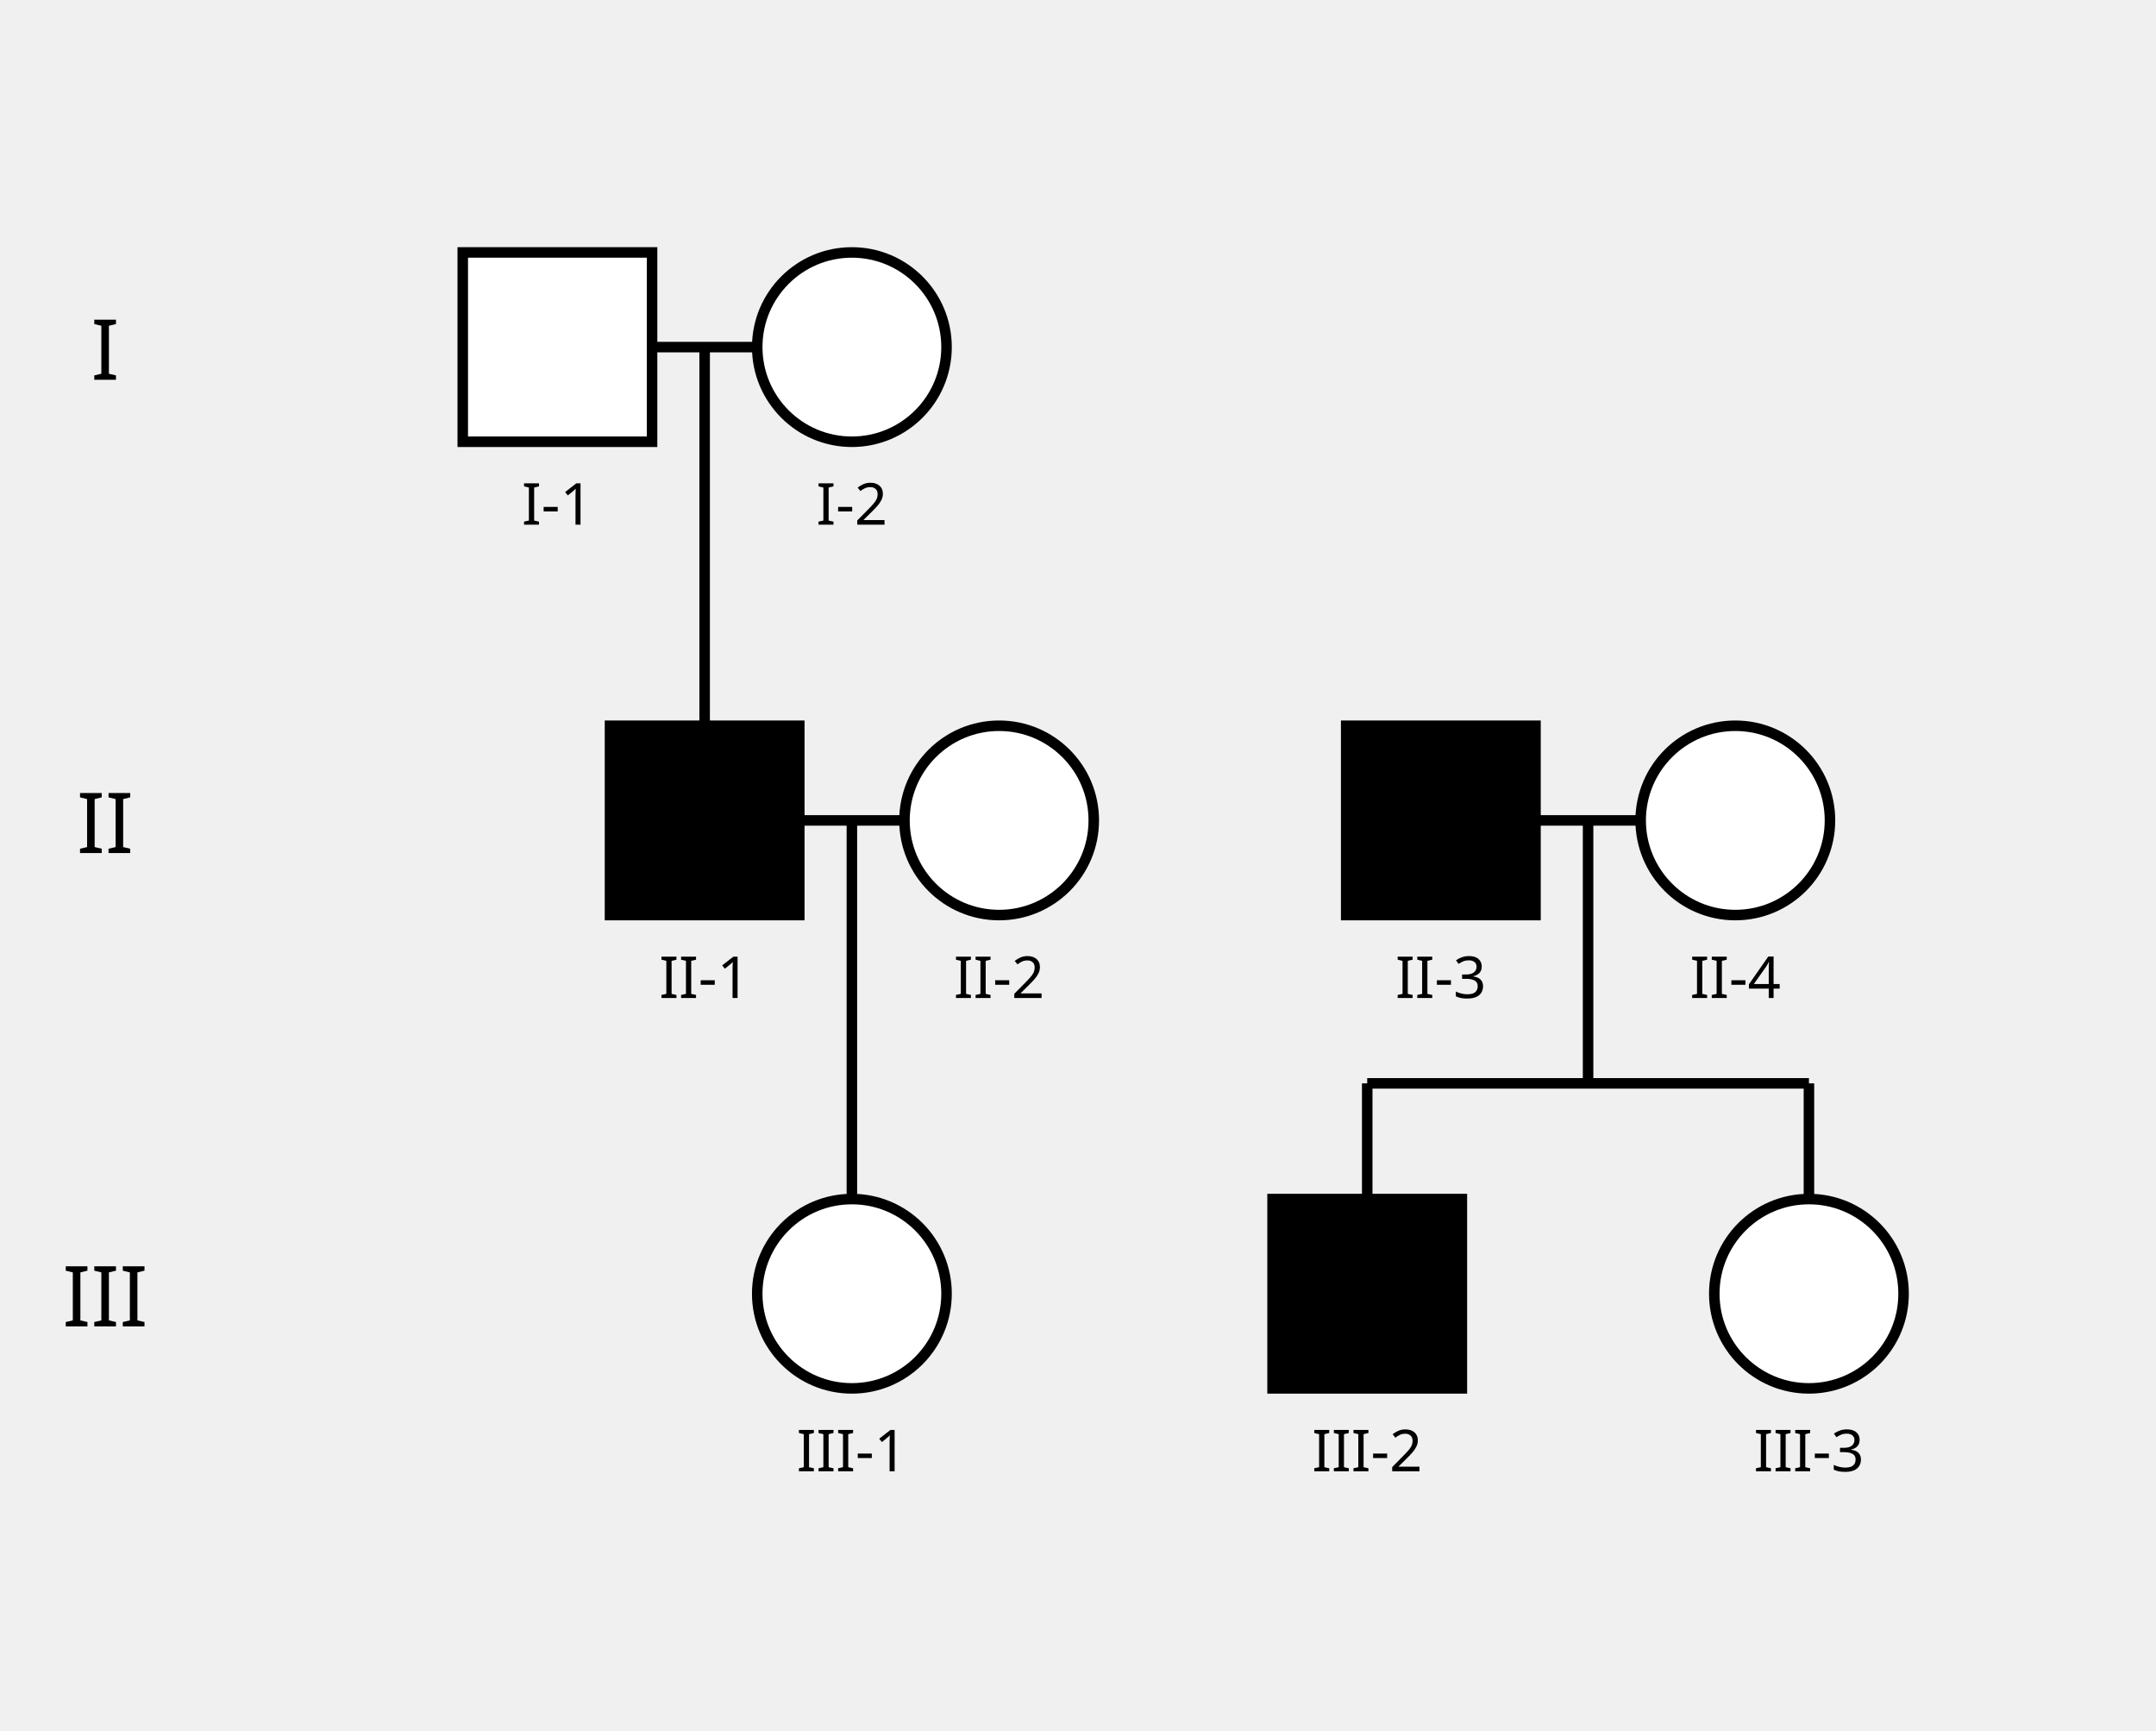
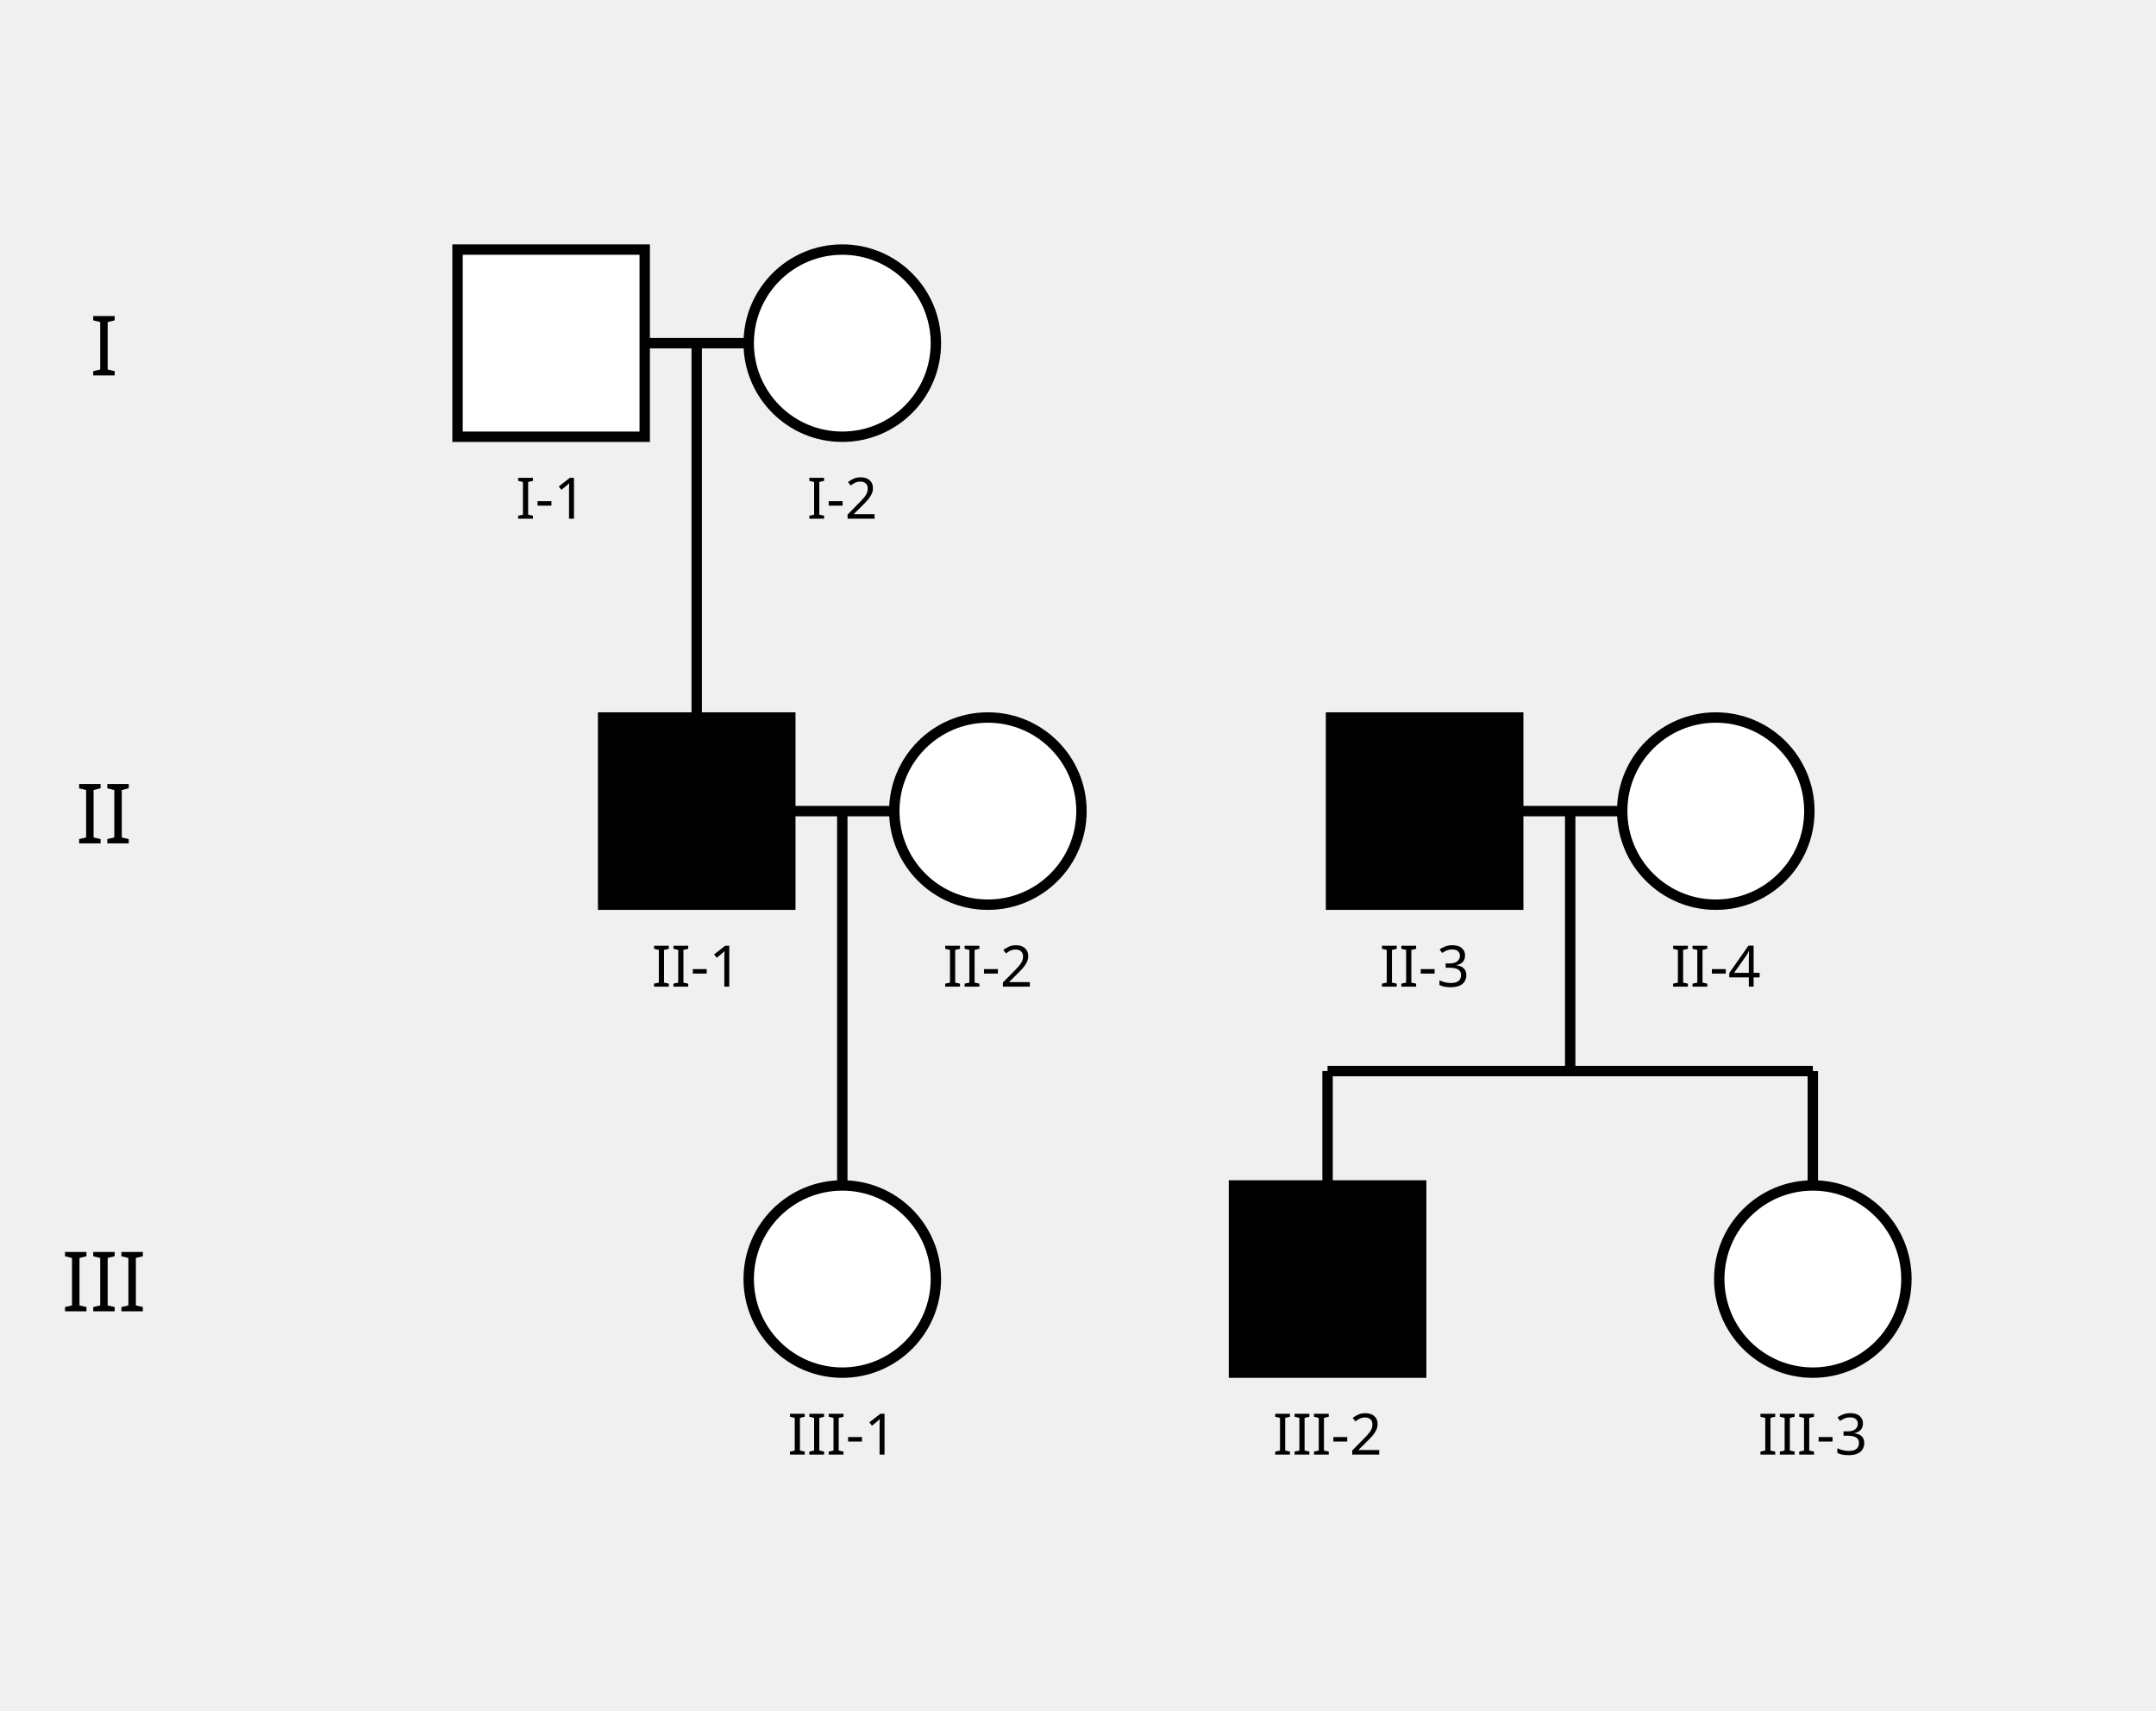
- <svg xmlns="http://www.w3.org/2000/svg" width="410" height="329" viewBox="0 0 410 329" class="pedigree" data-title="A branch whose attachment is not drawn, on its own generations" data-conditions="[&quot;&quot;]">
+ <svg xmlns="http://www.w3.org/2000/svg" width="414.667" height="329" viewBox="0 0 414.667 329" class="pedigree" data-title="A branch whose attachment is not drawn, on its own generations" data-conditions="[&quot;&quot;]">
  <g class="generation" data-generation="1">
    <text x="20" y="66" font-family="sans-serif" font-size="16" fill="#000000" text-anchor="middle" dominant-baseline="central">I</text>
  </g>
  <g class="generation" data-generation="2">
    <text x="20" y="156" font-family="sans-serif" font-size="16" fill="#000000" text-anchor="middle" dominant-baseline="central">II</text>
  </g>
  <g class="generation" data-generation="3">
    <text x="20" y="246" font-family="sans-serif" font-size="16" fill="#000000" text-anchor="middle" dominant-baseline="central">III</text>
  </g>
  <g class="mating" data-partners="I-1 I-2">
    <line x1="124" y1="66" x2="144" y2="66" stroke="#000000" stroke-width="2" />
    <line class="hit" x1="124" y1="66" x2="144" y2="66" stroke="none" stroke-width="12" pointer-events="stroke" />
  </g>
  <g class="mating" data-partners="II-1 II-2">
    <line x1="152" y1="156" x2="172" y2="156" stroke="#000000" stroke-width="2" />
    <line class="hit" x1="152" y1="156" x2="172" y2="156" stroke="none" stroke-width="12" pointer-events="stroke" />
  </g>
  <g class="mating" data-partners="II-3 II-4">
    <line x1="292" y1="156" x2="312" y2="156" stroke="#000000" stroke-width="2" />
    <line class="hit" x1="292" y1="156" x2="312" y2="156" stroke="none" stroke-width="12" pointer-events="stroke" />
  </g>
  <g class="sibship" data-parents="I-1 I-2" data-children="II-1">
    <line x1="134" y1="66" x2="134" y2="138" stroke="#000000" stroke-width="2" />
  </g>
  <g class="sibship" data-parents="II-1 II-2" data-children="III-1">
    <line x1="162" y1="156" x2="162" y2="228" stroke="#000000" stroke-width="2" />
  </g>
  <g class="sibship" data-parents="II-3 II-4" data-children="III-2 III-3">
    <line x1="302" y1="156" x2="302" y2="206" stroke="#000000" stroke-width="2" />
-     <line x1="260" y1="206" x2="344" y2="206" stroke="#000000" stroke-width="2" />
-     <line x1="260" y1="206" x2="260" y2="228" stroke="#000000" stroke-width="2" />
-     <line x1="344" y1="206" x2="344" y2="228" stroke="#000000" stroke-width="2" />
+     <line x1="255.333" y1="206" x2="348.667" y2="206" stroke="#000000" stroke-width="2" />
+     <line x1="255.333" y1="206" x2="255.333" y2="228" stroke="#000000" stroke-width="2" />
+     <line x1="348.667" y1="206" x2="348.667" y2="228" stroke="#000000" stroke-width="2" />
  </g>
  <g id="ind-I-1" class="individual" data-position="I-1" data-generation="1" data-index="1" data-gender="man">
    <rect class="backing" x="88" y="48" width="36" height="36" fill="#ffffff" />
    <rect class="symbol" x="88" y="48" width="36" height="36" fill="none" stroke="#000000" stroke-width="2" />
    <text class="label" x="106" y="95.5" font-family="sans-serif" font-size="11" fill="#000000" text-anchor="middle" dominant-baseline="central">I-1</text>
    <rect class="hit" x="88" y="48" width="36" height="53" fill="none" pointer-events="all" />
  </g>
  <g id="ind-I-2" class="individual" data-position="I-2" data-generation="1" data-index="2" data-gender="woman">
    <circle class="backing" cx="162" cy="66" r="18" fill="#ffffff" />
    <circle class="symbol" cx="162" cy="66" r="18" fill="none" stroke="#000000" stroke-width="2" />
    <text class="label" x="162" y="95.5" font-family="sans-serif" font-size="11" fill="#000000" text-anchor="middle" dominant-baseline="central">I-2</text>
    <rect class="hit" x="144" y="48" width="36" height="53" fill="none" pointer-events="all" />
  </g>
  <g id="ind-II-1" class="individual affected" data-position="II-1" data-generation="2" data-index="1" data-gender="man" data-condition-0="affected">
    <rect class="backing" x="116" y="138" width="36" height="36" fill="#ffffff" />
    <rect class="fill" data-condition="0" x="116" y="138" width="36" height="36" fill="#000000" />
    <rect class="symbol" x="116" y="138" width="36" height="36" fill="none" stroke="#000000" stroke-width="2" />
    <text class="label" x="134" y="185.5" font-family="sans-serif" font-size="11" fill="#000000" text-anchor="middle" dominant-baseline="central">II-1</text>
    <rect class="hit" x="116" y="138" width="36" height="53" fill="none" pointer-events="all" />
  </g>
  <g id="ind-II-2" class="individual" data-position="II-2" data-generation="2" data-index="2" data-gender="woman">
    <circle class="backing" cx="190" cy="156" r="18" fill="#ffffff" />
    <circle class="symbol" cx="190" cy="156" r="18" fill="none" stroke="#000000" stroke-width="2" />
    <text class="label" x="190" y="185.5" font-family="sans-serif" font-size="11" fill="#000000" text-anchor="middle" dominant-baseline="central">II-2</text>
    <rect class="hit" x="172" y="138" width="36" height="53" fill="none" pointer-events="all" />
  </g>
  <g id="ind-II-3" class="individual affected" data-position="II-3" data-generation="2" data-index="3" data-gender="man" data-condition-0="affected">
    <rect class="backing" x="256" y="138" width="36" height="36" fill="#ffffff" />
    <rect class="fill" data-condition="0" x="256" y="138" width="36" height="36" fill="#000000" />
    <rect class="symbol" x="256" y="138" width="36" height="36" fill="none" stroke="#000000" stroke-width="2" />
    <text class="label" x="274" y="185.5" font-family="sans-serif" font-size="11" fill="#000000" text-anchor="middle" dominant-baseline="central">II-3</text>
    <rect class="hit" x="256" y="138" width="36" height="53" fill="none" pointer-events="all" />
  </g>
  <g id="ind-II-4" class="individual" data-position="II-4" data-generation="2" data-index="4" data-gender="woman">
    <circle class="backing" cx="330" cy="156" r="18" fill="#ffffff" />
    <circle class="symbol" cx="330" cy="156" r="18" fill="none" stroke="#000000" stroke-width="2" />
    <text class="label" x="330" y="185.5" font-family="sans-serif" font-size="11" fill="#000000" text-anchor="middle" dominant-baseline="central">II-4</text>
    <rect class="hit" x="312" y="138" width="36" height="53" fill="none" pointer-events="all" />
  </g>
  <g id="ind-III-1" class="individual" data-position="III-1" data-generation="3" data-index="1" data-gender="woman">
    <circle class="backing" cx="162" cy="246" r="18" fill="#ffffff" />
    <circle class="symbol" cx="162" cy="246" r="18" fill="none" stroke="#000000" stroke-width="2" />
    <text class="label" x="162" y="275.5" font-family="sans-serif" font-size="11" fill="#000000" text-anchor="middle" dominant-baseline="central">III-1</text>
    <rect class="hit" x="144" y="228" width="36" height="53" fill="none" pointer-events="all" />
  </g>
  <g id="ind-III-2" class="individual affected" data-position="III-2" data-generation="3" data-index="2" data-gender="man" data-condition-0="affected">
-     <rect class="backing" x="242" y="228" width="36" height="36" fill="#ffffff" />
-     <rect class="fill" data-condition="0" x="242" y="228" width="36" height="36" fill="#000000" />
-     <rect class="symbol" x="242" y="228" width="36" height="36" fill="none" stroke="#000000" stroke-width="2" />
-     <text class="label" x="260" y="275.5" font-family="sans-serif" font-size="11" fill="#000000" text-anchor="middle" dominant-baseline="central">III-2</text>
-     <rect class="hit" x="242" y="228" width="36" height="53" fill="none" pointer-events="all" />
+     <rect class="backing" x="237.333" y="228" width="36" height="36" fill="#ffffff" />
+     <rect class="fill" data-condition="0" x="237.333" y="228" width="36" height="36" fill="#000000" />
+     <rect class="symbol" x="237.333" y="228" width="36" height="36" fill="none" stroke="#000000" stroke-width="2" />
+     <text class="label" x="255.333" y="275.5" font-family="sans-serif" font-size="11" fill="#000000" text-anchor="middle" dominant-baseline="central">III-2</text>
+     <rect class="hit" x="237.333" y="228" width="36" height="53" fill="none" pointer-events="all" />
  </g>
  <g id="ind-III-3" class="individual" data-position="III-3" data-generation="3" data-index="3" data-gender="woman">
-     <circle class="backing" cx="344" cy="246" r="18" fill="#ffffff" />
-     <circle class="symbol" cx="344" cy="246" r="18" fill="none" stroke="#000000" stroke-width="2" />
-     <text class="label" x="344" y="275.5" font-family="sans-serif" font-size="11" fill="#000000" text-anchor="middle" dominant-baseline="central">III-3</text>
-     <rect class="hit" x="326" y="228" width="36" height="53" fill="none" pointer-events="all" />
+     <circle class="backing" cx="348.667" cy="246" r="18" fill="#ffffff" />
+     <circle class="symbol" cx="348.667" cy="246" r="18" fill="none" stroke="#000000" stroke-width="2" />
+     <text class="label" x="348.667" y="275.5" font-family="sans-serif" font-size="11" fill="#000000" text-anchor="middle" dominant-baseline="central">III-3</text>
+     <rect class="hit" x="330.667" y="228" width="36" height="53" fill="none" pointer-events="all" />
  </g>
</svg>
